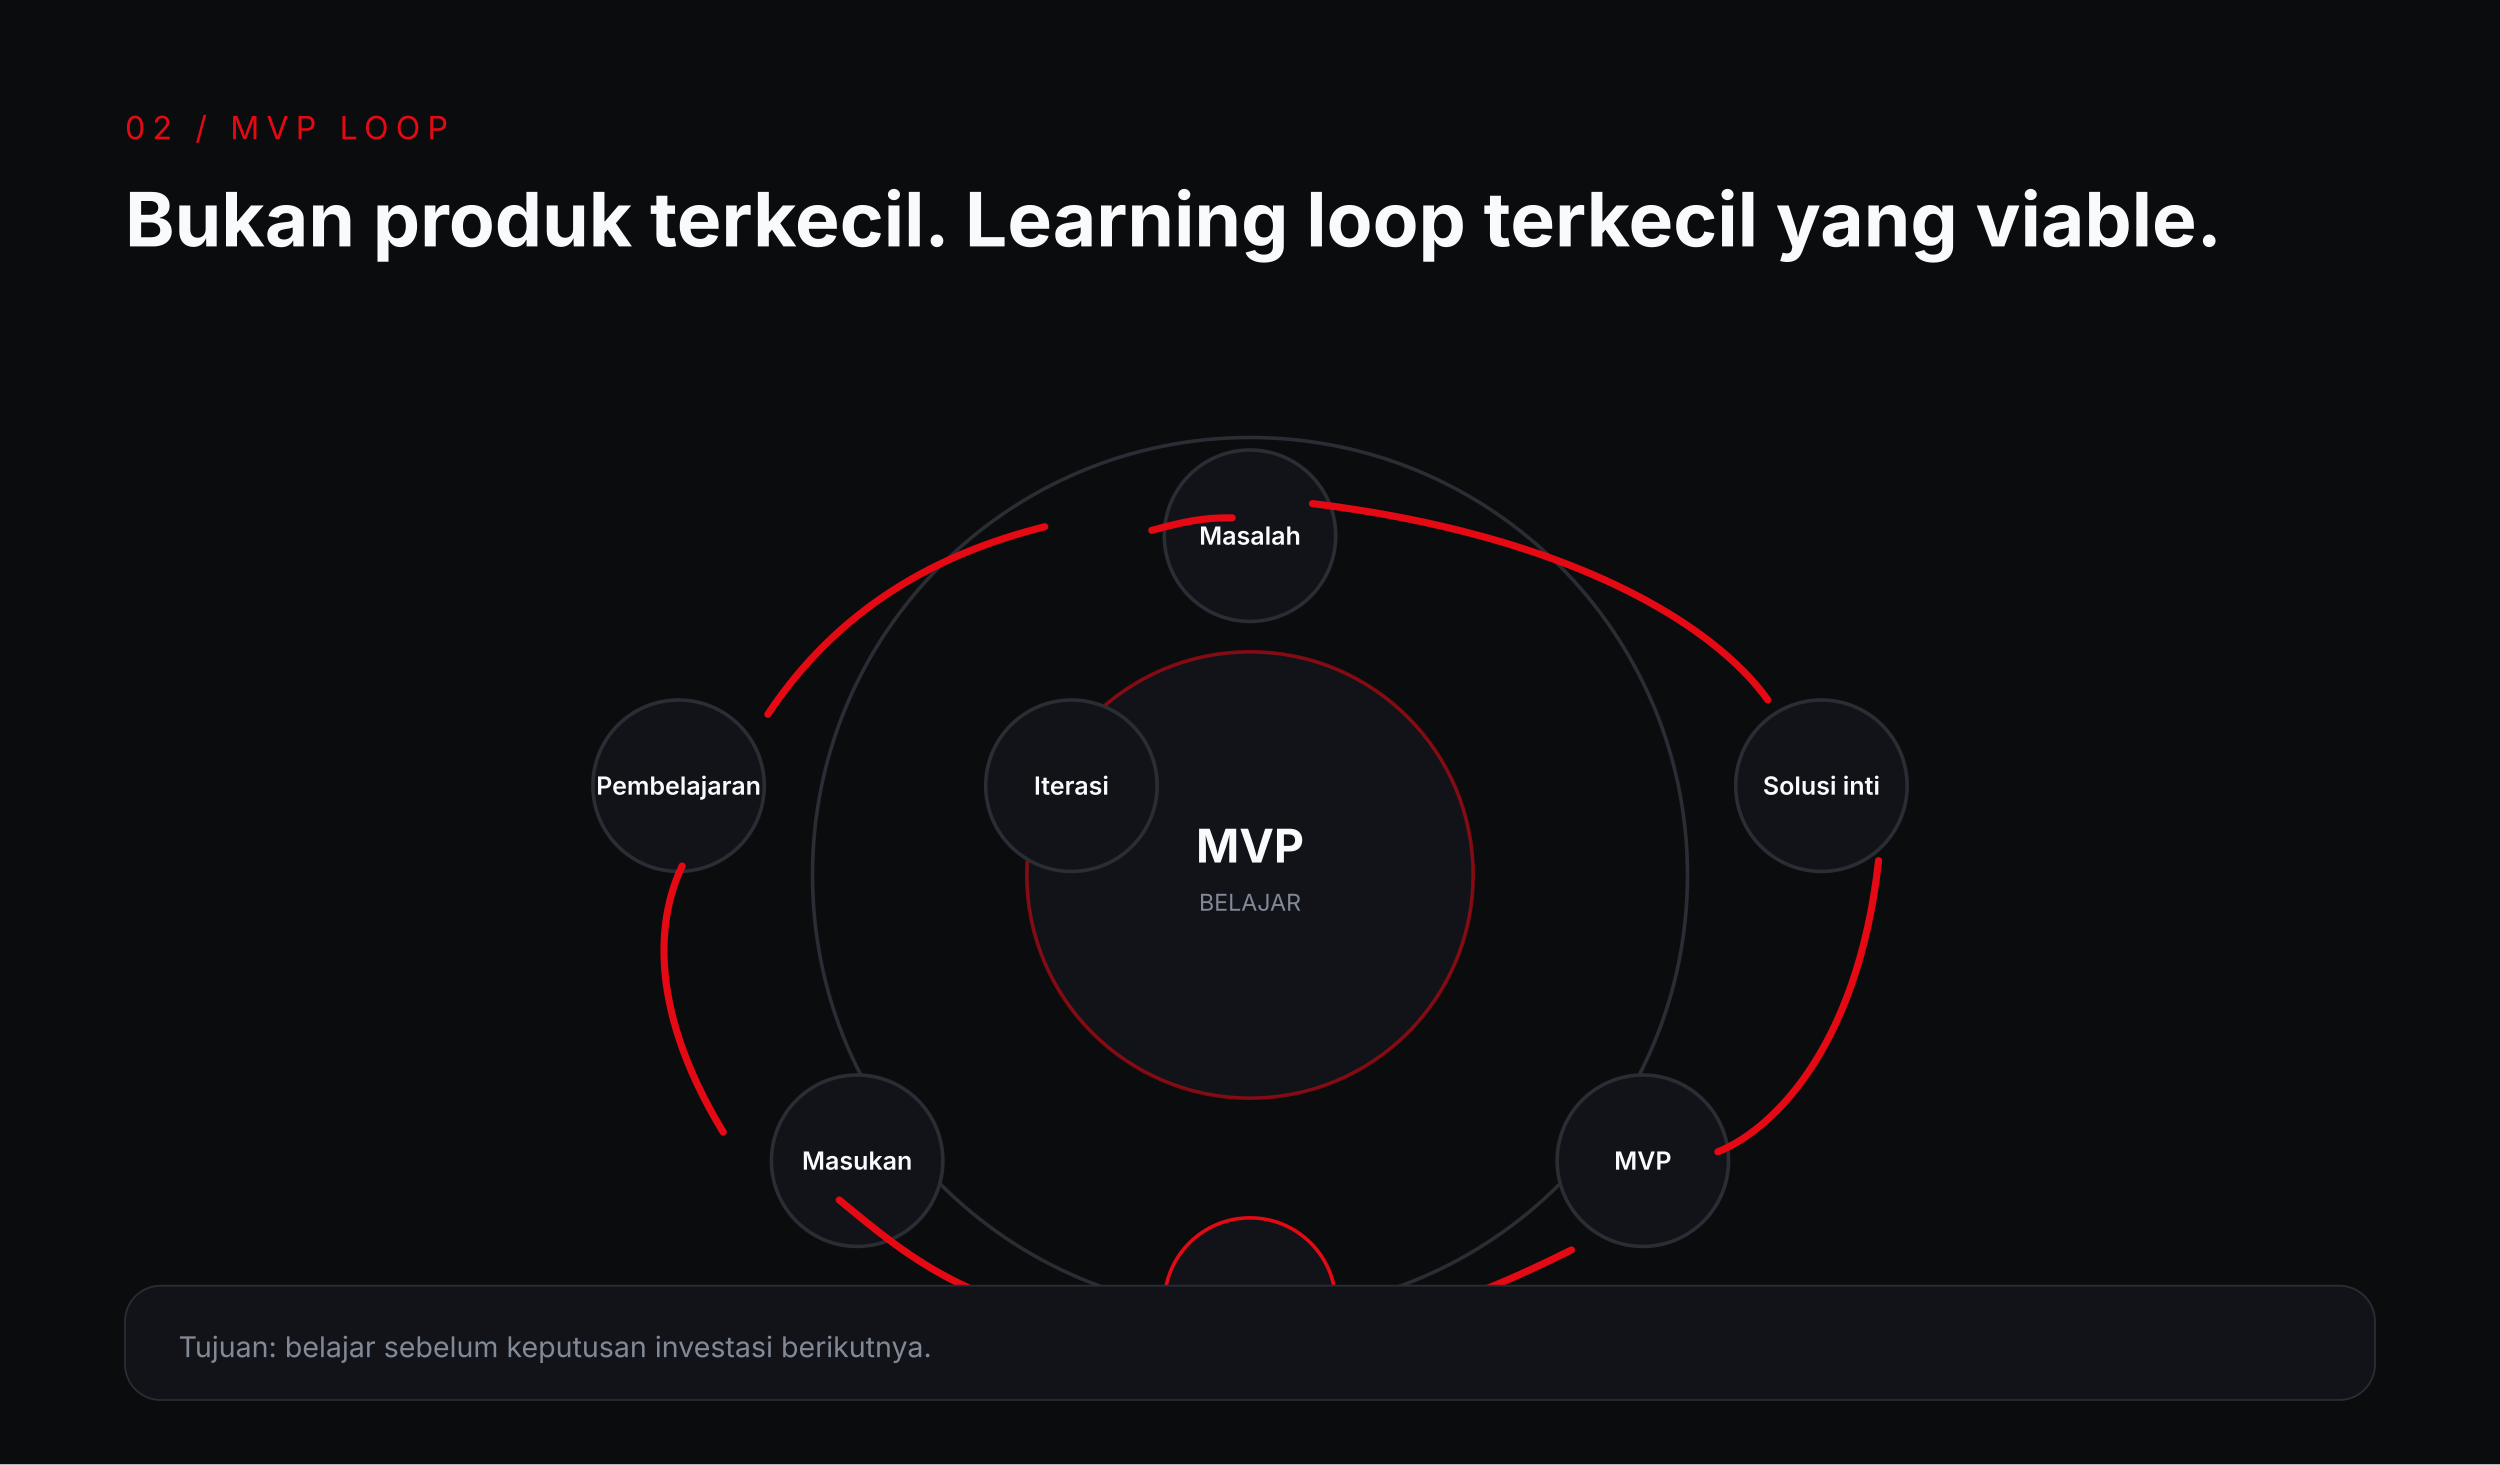
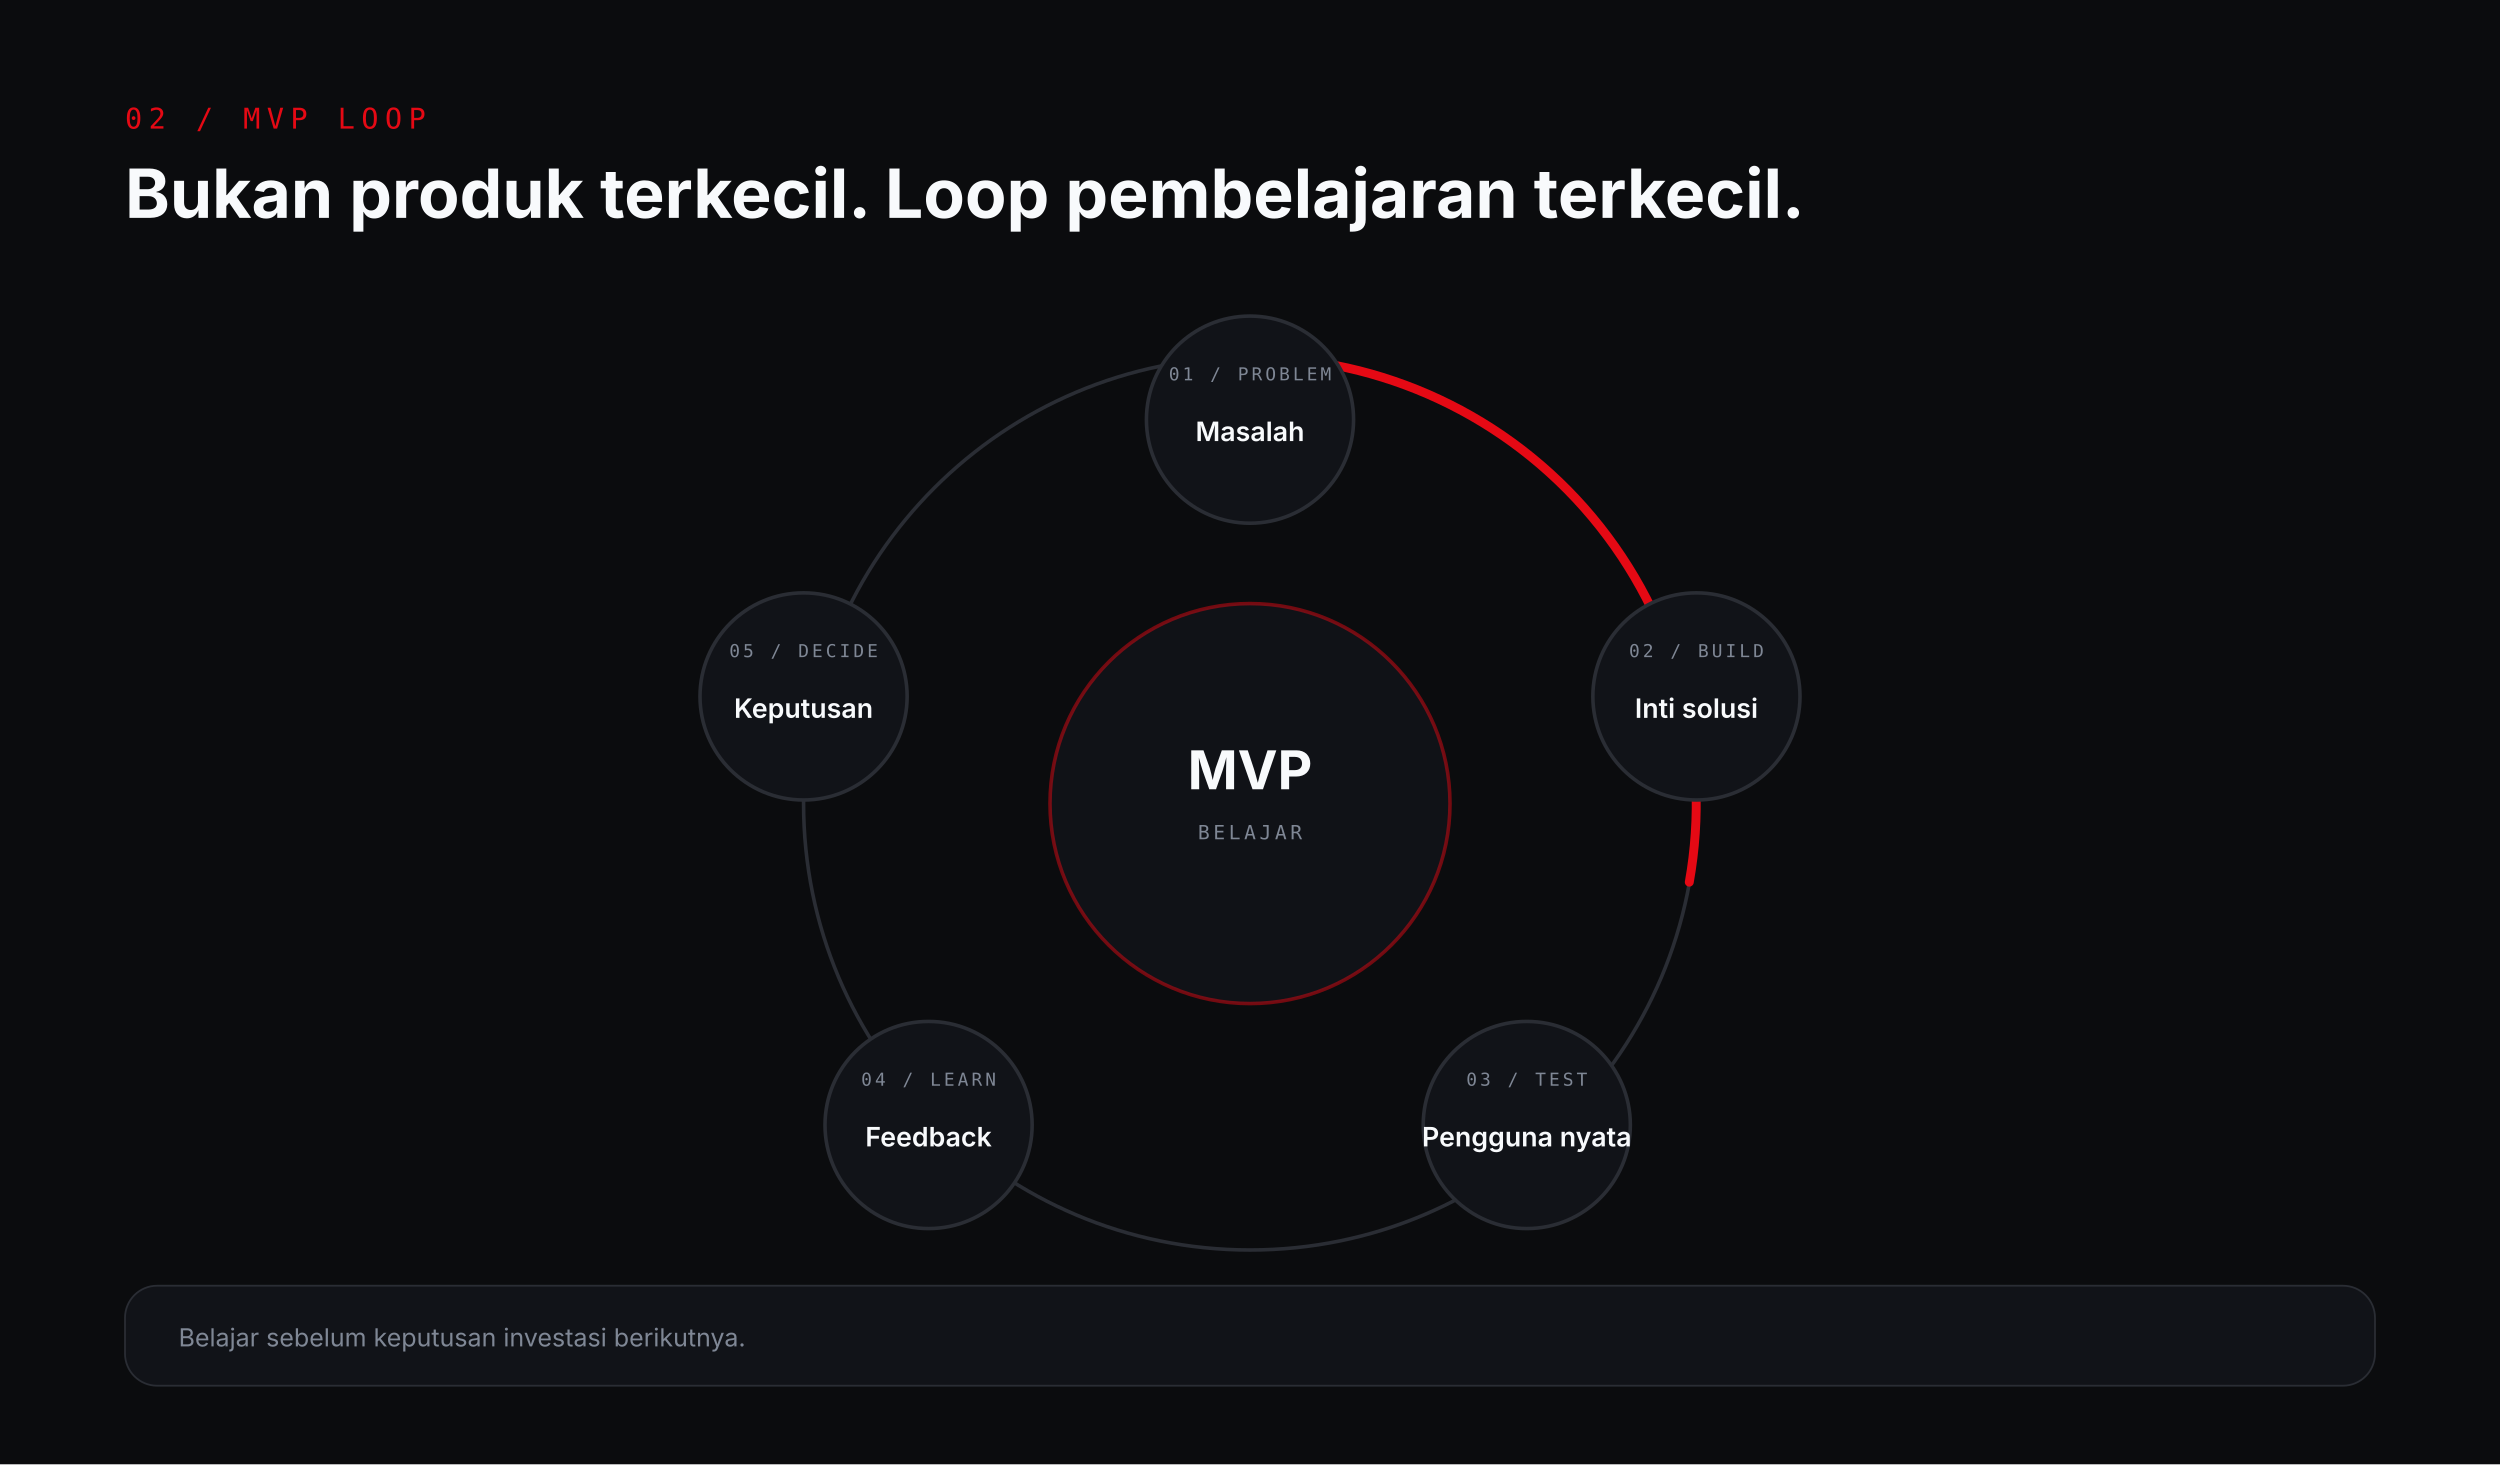
<svg xmlns="http://www.w3.org/2000/svg" viewBox="0 0 1400 820" role="img" aria-labelledby="title desc">
+   <defs>
+     <linearGradient id="fade" x1="0" y1="0" x2="1" y2="1">
+       <stop offset="0" stop-color="#171A20" />
+       <stop offset="1" stop-color="#0F1116" />
+     </linearGradient>
+   </defs>
  <rect width="1400" height="820" fill="#0B0C0E" />
-   <style>text{font-family:Inter,Arial,sans-serif}</style>
-   <text x="70" y="78" font-size="18" letter-spacing="4" fill="#E50914">02 / MVP LOOP</text>
-   <text x="70" y="138" font-size="42" font-weight="700" fill="#F8FAFC">Bukan produk terkecil. Learning loop terkecil yang viable.</text>
-   <g transform="translate(0 40)">
-     <circle cx="700" cy="450" r="245" fill="none" stroke="#2A2D34" stroke-width="2" />
-     <circle cx="700" cy="450" r="125" fill="#111318" stroke="#E50914" stroke-opacity=".55" stroke-width="2" />
-     <text x="700" y="443" text-anchor="middle" font-size="26" font-weight="700" fill="#F8FAFC">MVP</text>
-     <text x="700" y="470" text-anchor="middle" font-size="13" fill="#818996">BELAJAR</text>
-     <g>
-       <circle cx="700" cy="260" r="48" fill="#111318" stroke="#2A2D34" stroke-width="2" />
-       <text x="700" y="265" text-anchor="middle" font-size="14" font-weight="600" fill="#F8FAFC">Masalah</text>
-     </g>
-     <g>
-       <circle cx="1020" cy="400" r="48" fill="#111318" stroke="#2A2D34" stroke-width="2" />
-       <text x="1020" y="405" text-anchor="middle" font-size="14" font-weight="600" fill="#F8FAFC">Solusi inti</text>
-     </g>
-     <g>
-       <circle cx="920" cy="610" r="48" fill="#111318" stroke="#2A2D34" stroke-width="2" />
-       <text x="920" y="615" text-anchor="middle" font-size="14" font-weight="600" fill="#F8FAFC">MVP</text>
-     </g>
-     <g>
-       <circle cx="700" cy="690" r="48" fill="#111318" stroke="#E50914" stroke-width="2" />
-       <text x="700" y="695" text-anchor="middle" font-size="14" font-weight="600" fill="#F8FAFC">Pengguna nyata</text>
-     </g>
-     <g>
-       <circle cx="480" cy="610" r="48" fill="#111318" stroke="#2A2D34" stroke-width="2" />
-       <text x="480" y="615" text-anchor="middle" font-size="14" font-weight="600" fill="#F8FAFC">Masukan</text>
-     </g>
-     <g>
-       <circle cx="380" cy="400" r="48" fill="#111318" stroke="#2A2D34" stroke-width="2" />
-       <text x="380" y="405" text-anchor="middle" font-size="14" font-weight="600" fill="#F8FAFC">Pembelajaran</text>
-     </g>
-     <g>
-       <circle cx="600" cy="400" r="48" fill="#111318" stroke="#2A2D34" stroke-width="2" />
-       <text x="600" y="405" text-anchor="middle" font-size="14" font-weight="600" fill="#F8FAFC">Iterasi</text>
-     </g>
-     <g fill="none" stroke="#E50914" stroke-width="4" stroke-linecap="round">
-       <path d="M735 242 C880 260 960 310 990 352" />
-       <path d="M1052 442 C1040 550 990 594 962 605" />
-       <path d="M880 660 C800 700 760 705 720 704" />
-       <path d="M650 704 C550 700 510 665 470 632" />
-       <path d="M405 594 C360 520 370 470 382 445" />
-       <path d="M430 360 C470 300 525 270 585 255" />
-       <path d="M645 257 C670 250 680 250 690 250" />
-     </g>
-   </g>
-   <rect x="70" y="720" width="1260" height="64" rx="20" fill="#111318" stroke="#2A2D34" />
-   <text x="100" y="760" font-size="16" fill="#818996">Tujuan: belajar sebelum keputusan investasi berikutnya.</text>
+   <style>text{font-family:Inter,Arial,sans-serif}.mono{font-family:ui-monospace,SFMono-Regular,Menlo,Monaco,Consolas,monospace}</style>
+   <text x="70" y="72" font-size="16" letter-spacing="3.6" fill="#E50914" class="mono">02 / MVP LOOP</text>
+   <text x="70" y="122" font-size="38" font-weight="700" fill="#F8FAFC">Bukan produk terkecil. Loop pembelajaran terkecil.</text>
+   <circle cx="700" cy="450" r="250" fill="none" stroke="#2A2D34" stroke-width="2" />
+   <path d="M700 200 A250 250 0 0 1 946 494" fill="none" stroke="#E50914" stroke-width="5" stroke-linecap="round" />
+   <circle cx="700" cy="450" r="112" fill="#101217" stroke="#E50914" stroke-opacity=".48" stroke-width="2" />
+   <text x="700" y="442" text-anchor="middle" font-size="30" font-weight="700" fill="#F8FAFC">MVP</text>
+   <text x="700" y="470" text-anchor="middle" font-size="11" letter-spacing="2" fill="#7F8795" class="mono">BELAJAR</text>
+   <circle cx="700" cy="235" r="58" fill="#111318" stroke="#2A2D34" stroke-width="2" />
+   <text x="700" y="213" text-anchor="middle" font-size="10" letter-spacing="1.7" fill="#7F8795" class="mono">01 / PROBLEM</text>
+   <text x="700" y="247" text-anchor="middle" font-size="15" font-weight="600" fill="#F8FAFC">Masalah</text>
+   <circle cx="950" cy="390" r="58" fill="#111318" stroke="#2A2D34" stroke-width="2" />
+   <text x="950" y="368" text-anchor="middle" font-size="10" letter-spacing="1.7" fill="#7F8795" class="mono">02 / BUILD</text>
+   <text x="950" y="402" text-anchor="middle" font-size="15" font-weight="600" fill="#F8FAFC">Inti solusi</text>
+   <circle cx="855" cy="630" r="58" fill="#111318" stroke="#2A2D34" stroke-width="2" />
+   <text x="855" y="608" text-anchor="middle" font-size="10" letter-spacing="1.7" fill="#7F8795" class="mono">03 / TEST</text>
+   <text x="855" y="642" text-anchor="middle" font-size="15" font-weight="600" fill="#F8FAFC">Pengguna nyata</text>
+   <circle cx="520" cy="630" r="58" fill="#111318" stroke="#2A2D34" stroke-width="2" />
+   <text x="520" y="608" text-anchor="middle" font-size="10" letter-spacing="1.7" fill="#7F8795" class="mono">04 / LEARN</text>
+   <text x="520" y="642" text-anchor="middle" font-size="15" font-weight="600" fill="#F8FAFC">Feedback</text>
+   <circle cx="450" cy="390" r="58" fill="#111318" stroke="#2A2D34" stroke-width="2" />
+   <text x="450" y="368" text-anchor="middle" font-size="10" letter-spacing="1.7" fill="#7F8795" class="mono">05 / DECIDE</text>
+   <text x="450" y="402" text-anchor="middle" font-size="15" font-weight="600" fill="#F8FAFC">Keputusan</text>
+   <rect x="70" y="720" width="1260" height="56" rx="18" fill="#111318" stroke="#2A2D34" />
+   <text x="100" y="754" font-size="14" fill="#7F8795">Belajar sebelum keputusan investasi berikutnya.</text>
</svg>
